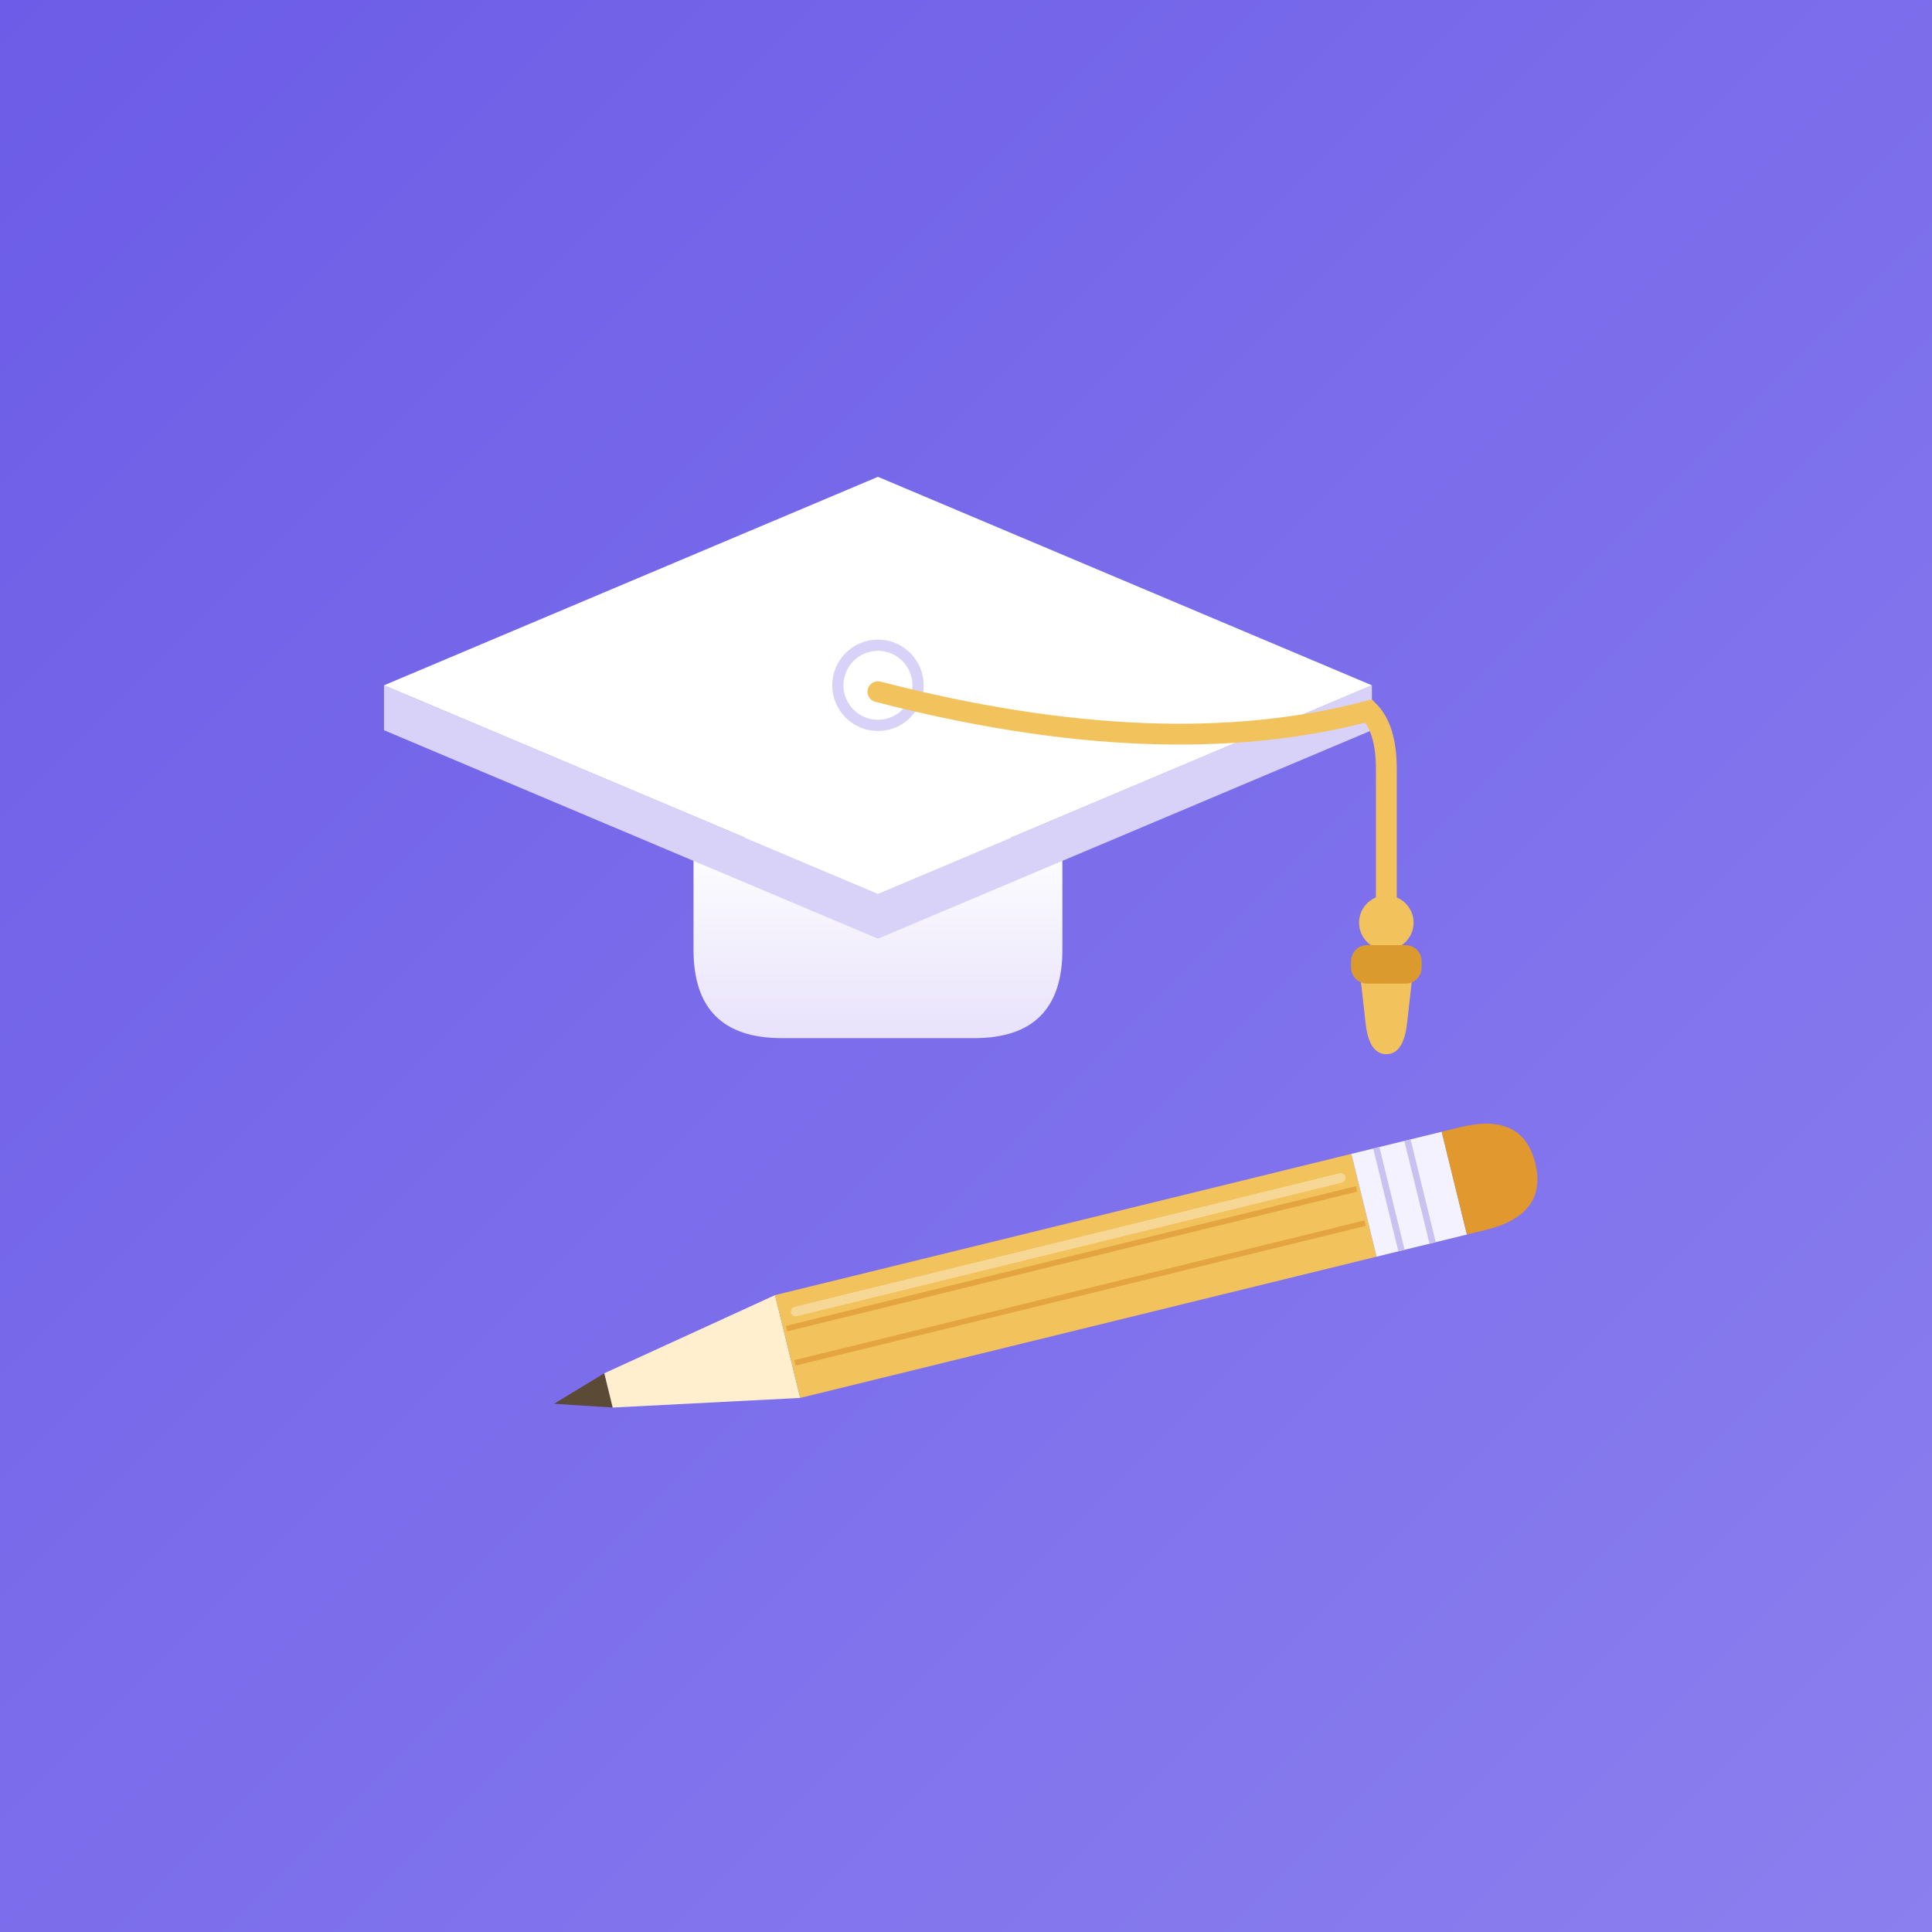
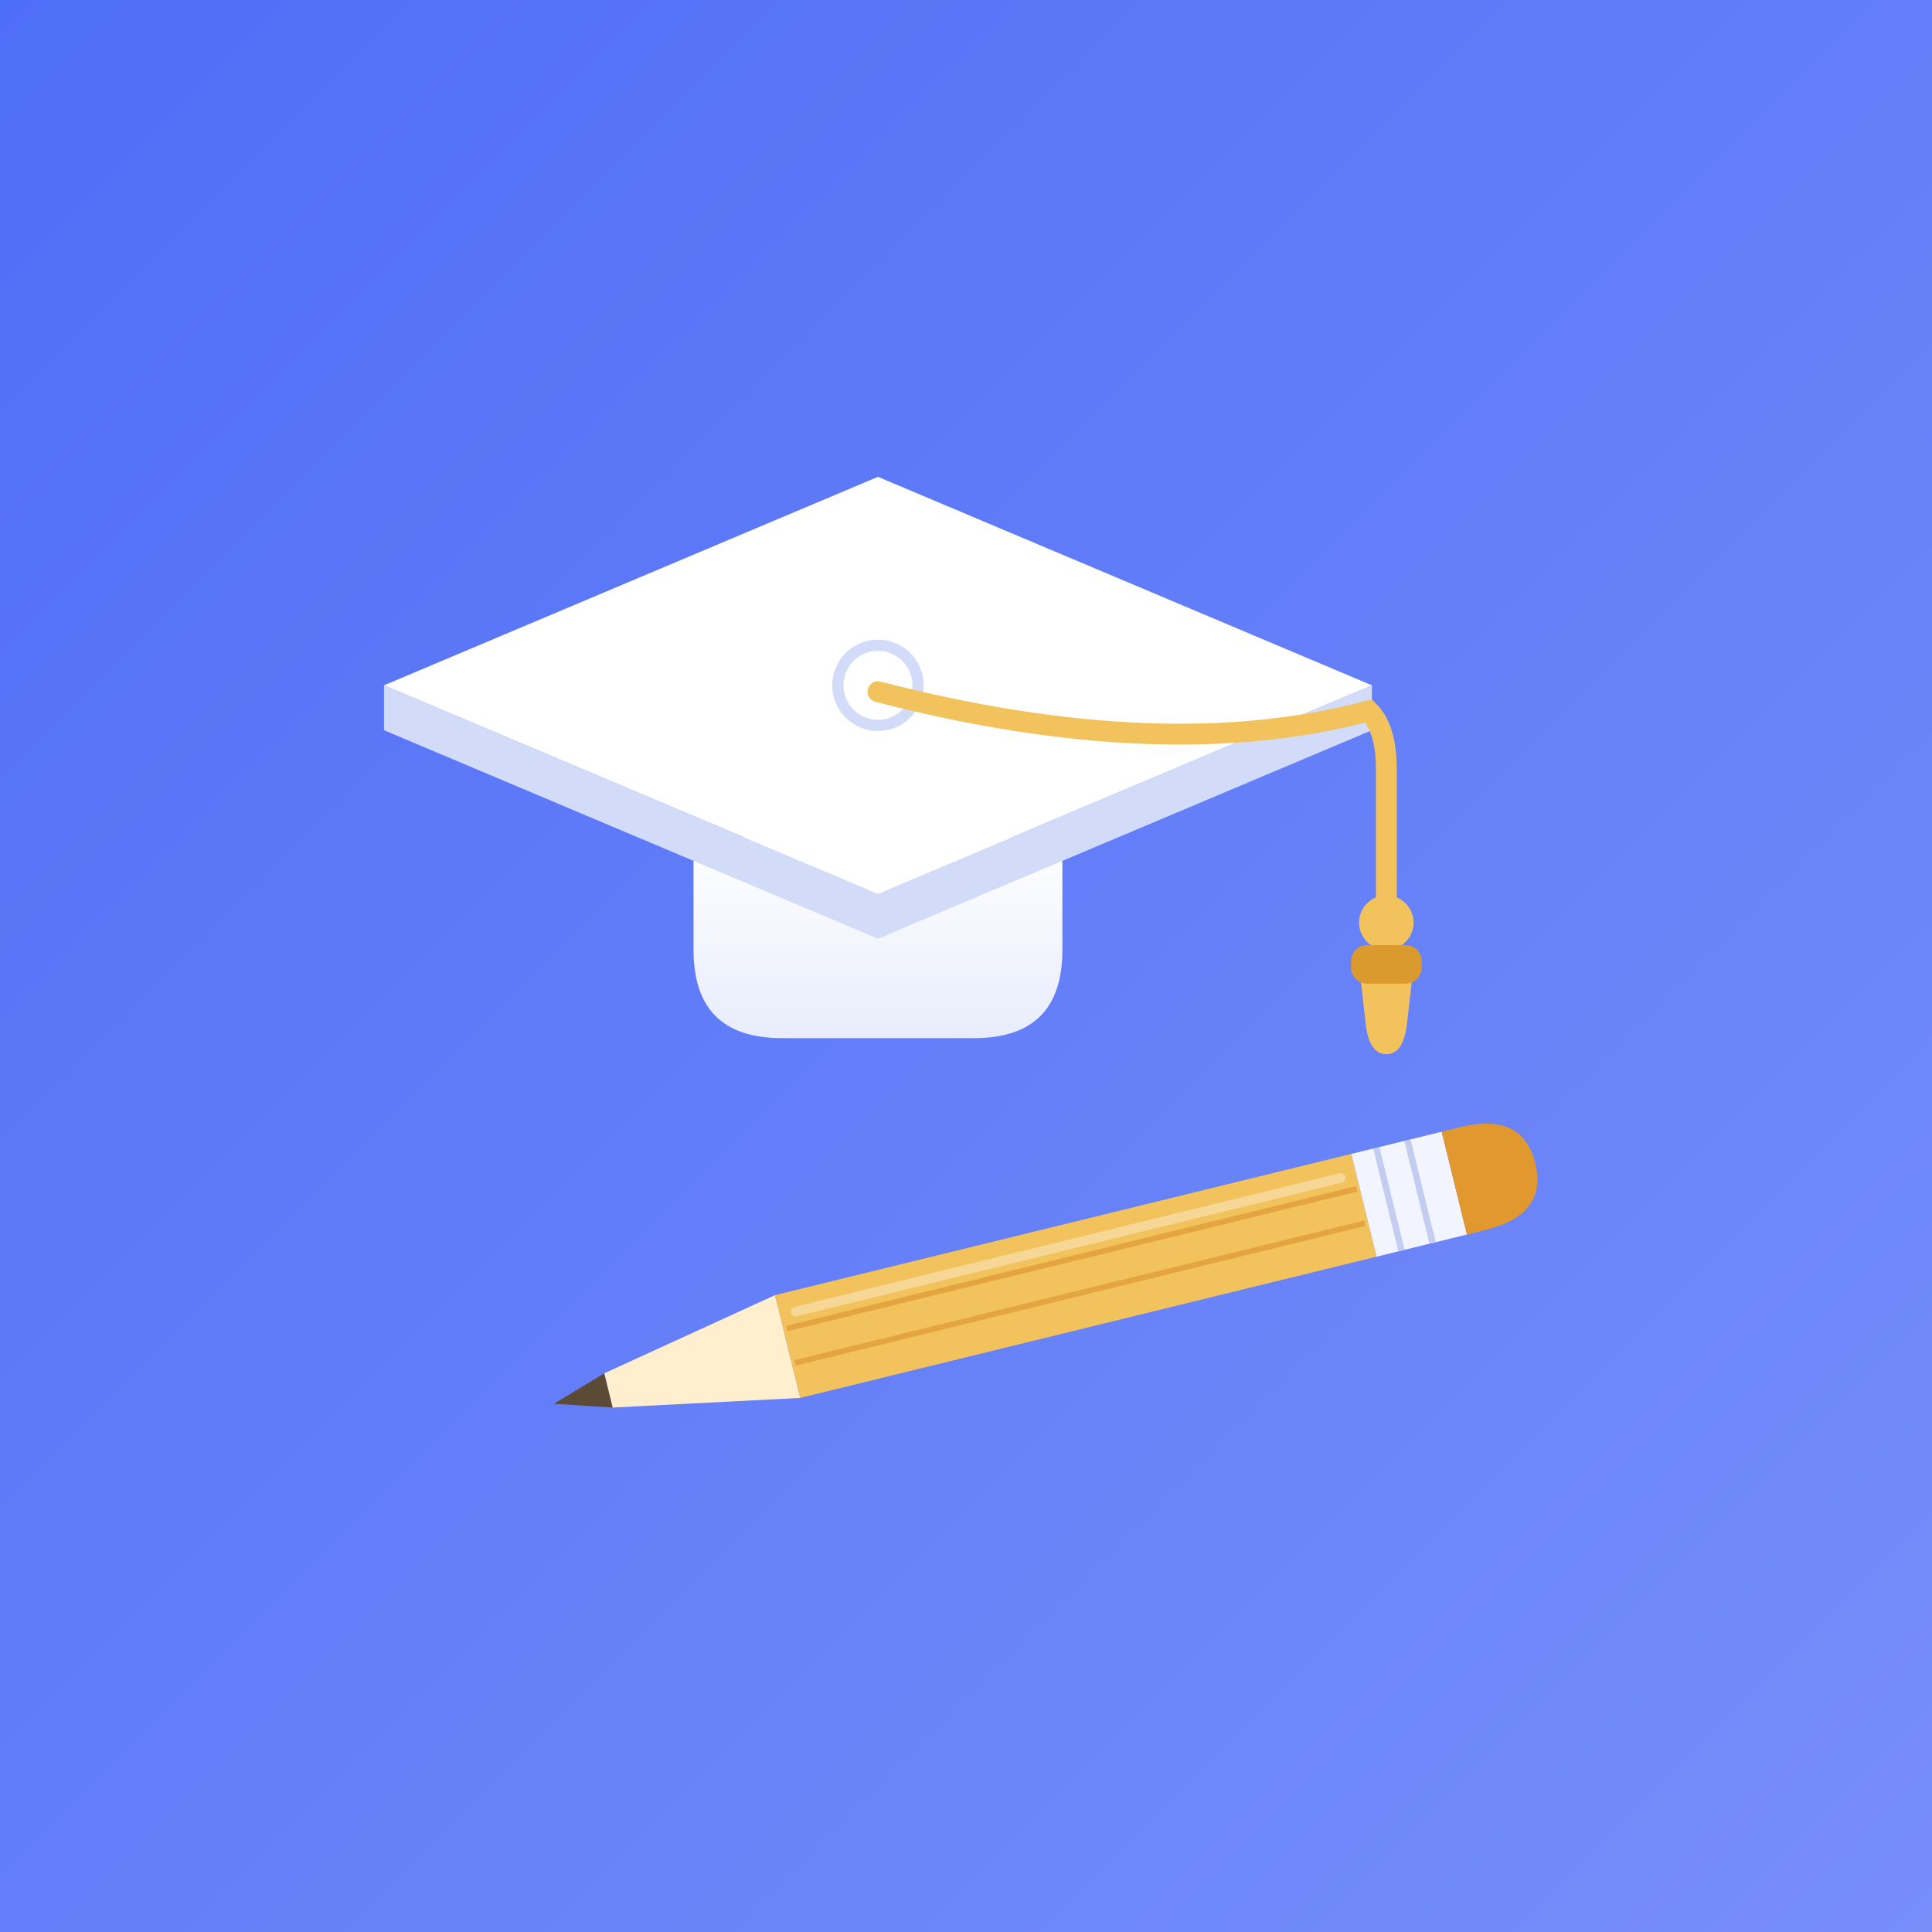
<svg xmlns="http://www.w3.org/2000/svg" width="1024" height="1024" viewBox="0 0 1024 1024">
  <defs>
    <linearGradient id="bg" x1="0" y1="0" x2="1" y2="1">
-       <stop offset="0" stop-color="#6C5CE7" />
-       <stop offset="1" stop-color="#8B7FEF" />
+       <stop offset="0" stop-color="#4F6EF7" />
+       <stop offset="1" stop-color="#778EF9" />
    </linearGradient>
    <linearGradient id="headGrad" x1="0" y1="515" x2="0" y2="645" gradientUnits="userSpaceOnUse">
      <stop offset="0" stop-color="#FFFFFF" />
-       <stop offset="1" stop-color="#E7E1FB" />
+       <stop offset="1" stop-color="#E7ECFB" />
    </linearGradient>
  </defs>
  <rect x="0" y="0" width="1024" height="1024" fill="url(#bg)" />
  <g transform="translate(512 512) scale(0.85) translate(-566.9 -515.025)">
    <g transform="translate(0 -80)">
      <path d="M397 515 L627 515 L627 585 Q627 640 572 640 L452 640 Q397 640 397 585 Z" fill="url(#headGrad)" />
-       <path d="M204 420 L512 550 L820 420 L820 448 L512 578 L204 448 Z" fill="#D9D2F8" />
+       <path d="M204 420 L512 550 L820 420 L820 448 L512 578 L204 448 Z" fill="#D2DCF8" />
      <path d="M512 290 L820 420 L512 550 L204 420 Z" fill="#FFFFFF" />
-       <circle cx="512" cy="420" r="25" fill="#FFFFFF" stroke="#D9D2F8" stroke-width="7" />
+       <circle cx="512" cy="420" r="25" fill="#FFFFFF" stroke="#D2DCF8" stroke-width="7" />
      <path d="M512 424 Q690 470 818 436 Q829 447 829 472 L829 552" fill="none" stroke="#F2C25C" stroke-width="13" stroke-linecap="round" />
      <circle cx="829" cy="568" r="17" fill="#F2C25C" />
      <path d="M811 586 L847 586 L842 630 Q840 650 829 650 Q818 650 816 630 Z" fill="#F2C25C" />
      <rect x="807" y="582" width="44" height="24" rx="10" fill="#DB9A2E" />
      <g transform="translate(310 868) rotate(-13.77)">
        <polygon points="0,0 35,-11 35,11" fill="#5B4A36" />
        <polygon points="35,-11 150,-33 150,33 35,11" fill="#FFEFCF" />
        <rect x="150" y="-33" width="370" height="66" fill="#F2C25C" />
        <line x1="152" y1="-11" x2="518" y2="-11" stroke="#D98F2B" stroke-width="3.5" stroke-opacity="0.55" />
        <line x1="152" y1="11" x2="518" y2="11" stroke="#D98F2B" stroke-width="3.5" stroke-opacity="0.55" />
        <line x1="160" y1="-20" x2="510" y2="-20" stroke="#FFFFFF" stroke-opacity="0.35" stroke-width="6" stroke-linecap="round" />
-         <rect x="520" y="-33" width="58" height="66" fill="#F5F2FF" />
-         <line x1="536" y1="-33" x2="536" y2="33" stroke="#C9C2F0" stroke-width="4" />
-         <line x1="556" y1="-33" x2="556" y2="33" stroke="#C9C2F0" stroke-width="4" />
+         <rect x="520" y="-33" width="58" height="66" fill="#F2F5FF" />
+         <line x1="536" y1="-33" x2="536" y2="33" stroke="#C2CDF0" stroke-width="4" />
+         <line x1="556" y1="-33" x2="556" y2="33" stroke="#C2CDF0" stroke-width="4" />
        <path d="M578 -33 L590 -33 Q630 -33 630 0 Q630 33 590 33 L578 33 Z" fill="#E0982F" />
      </g>
    </g>
  </g>
</svg>
